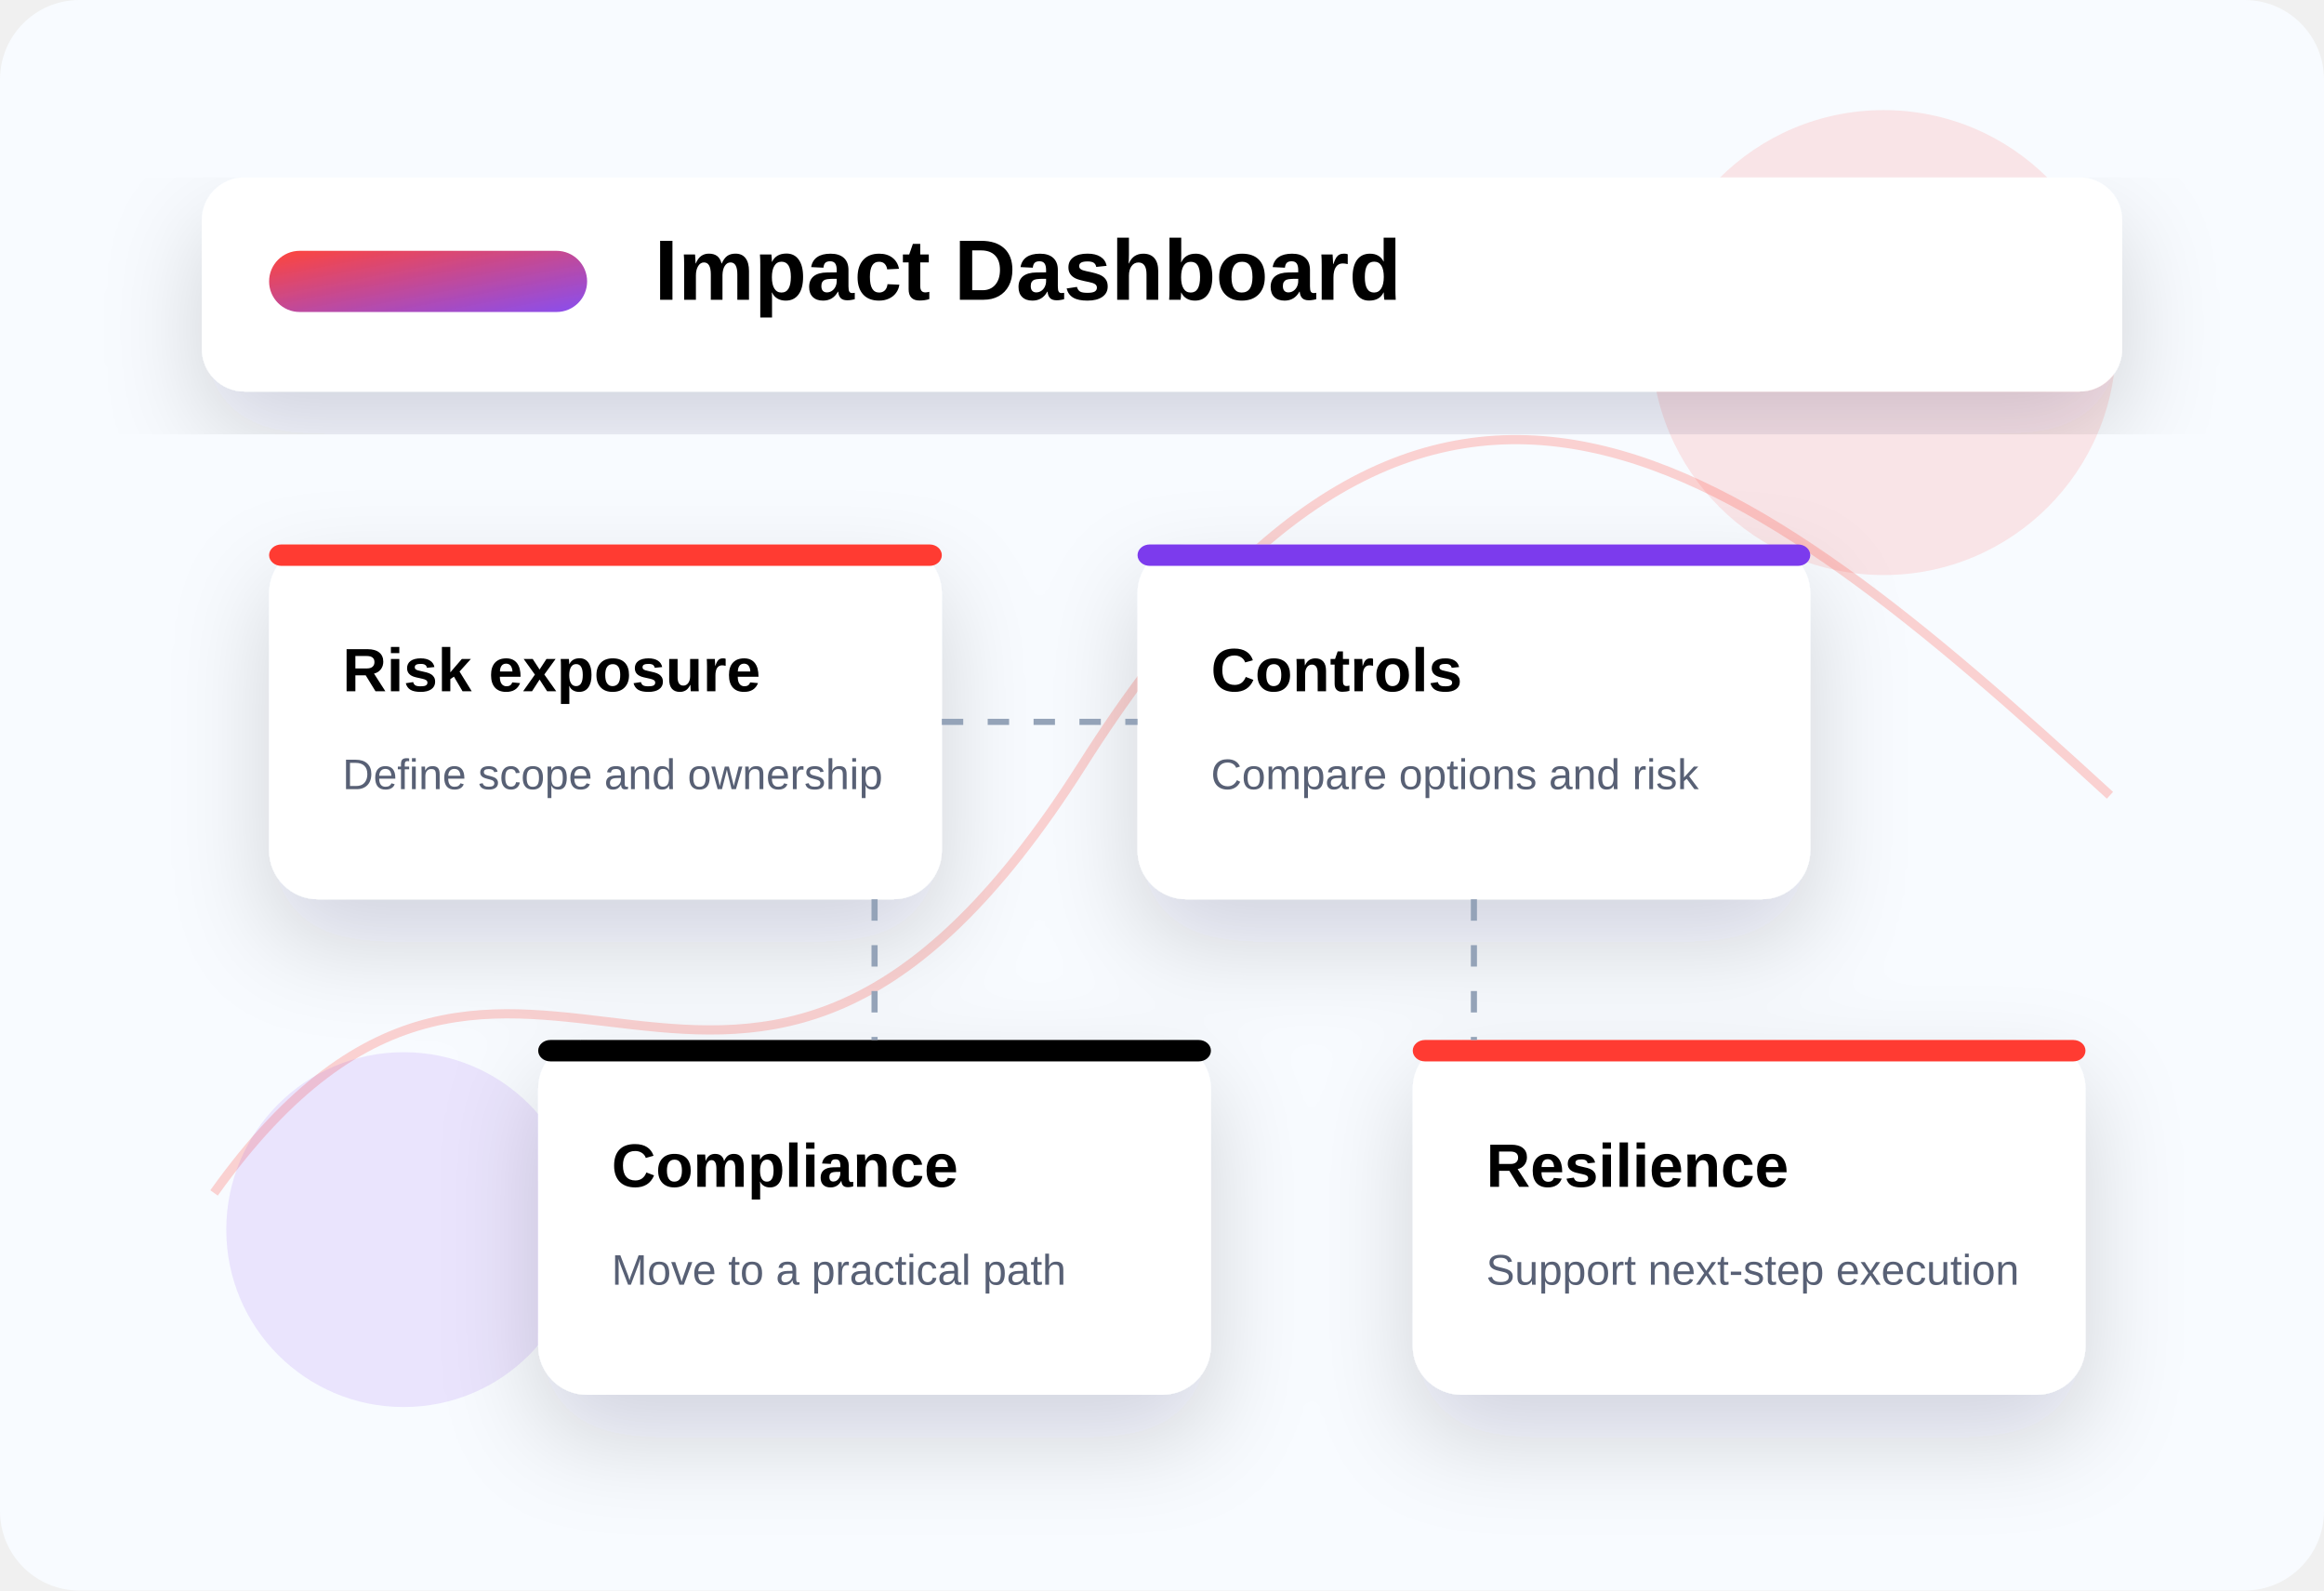
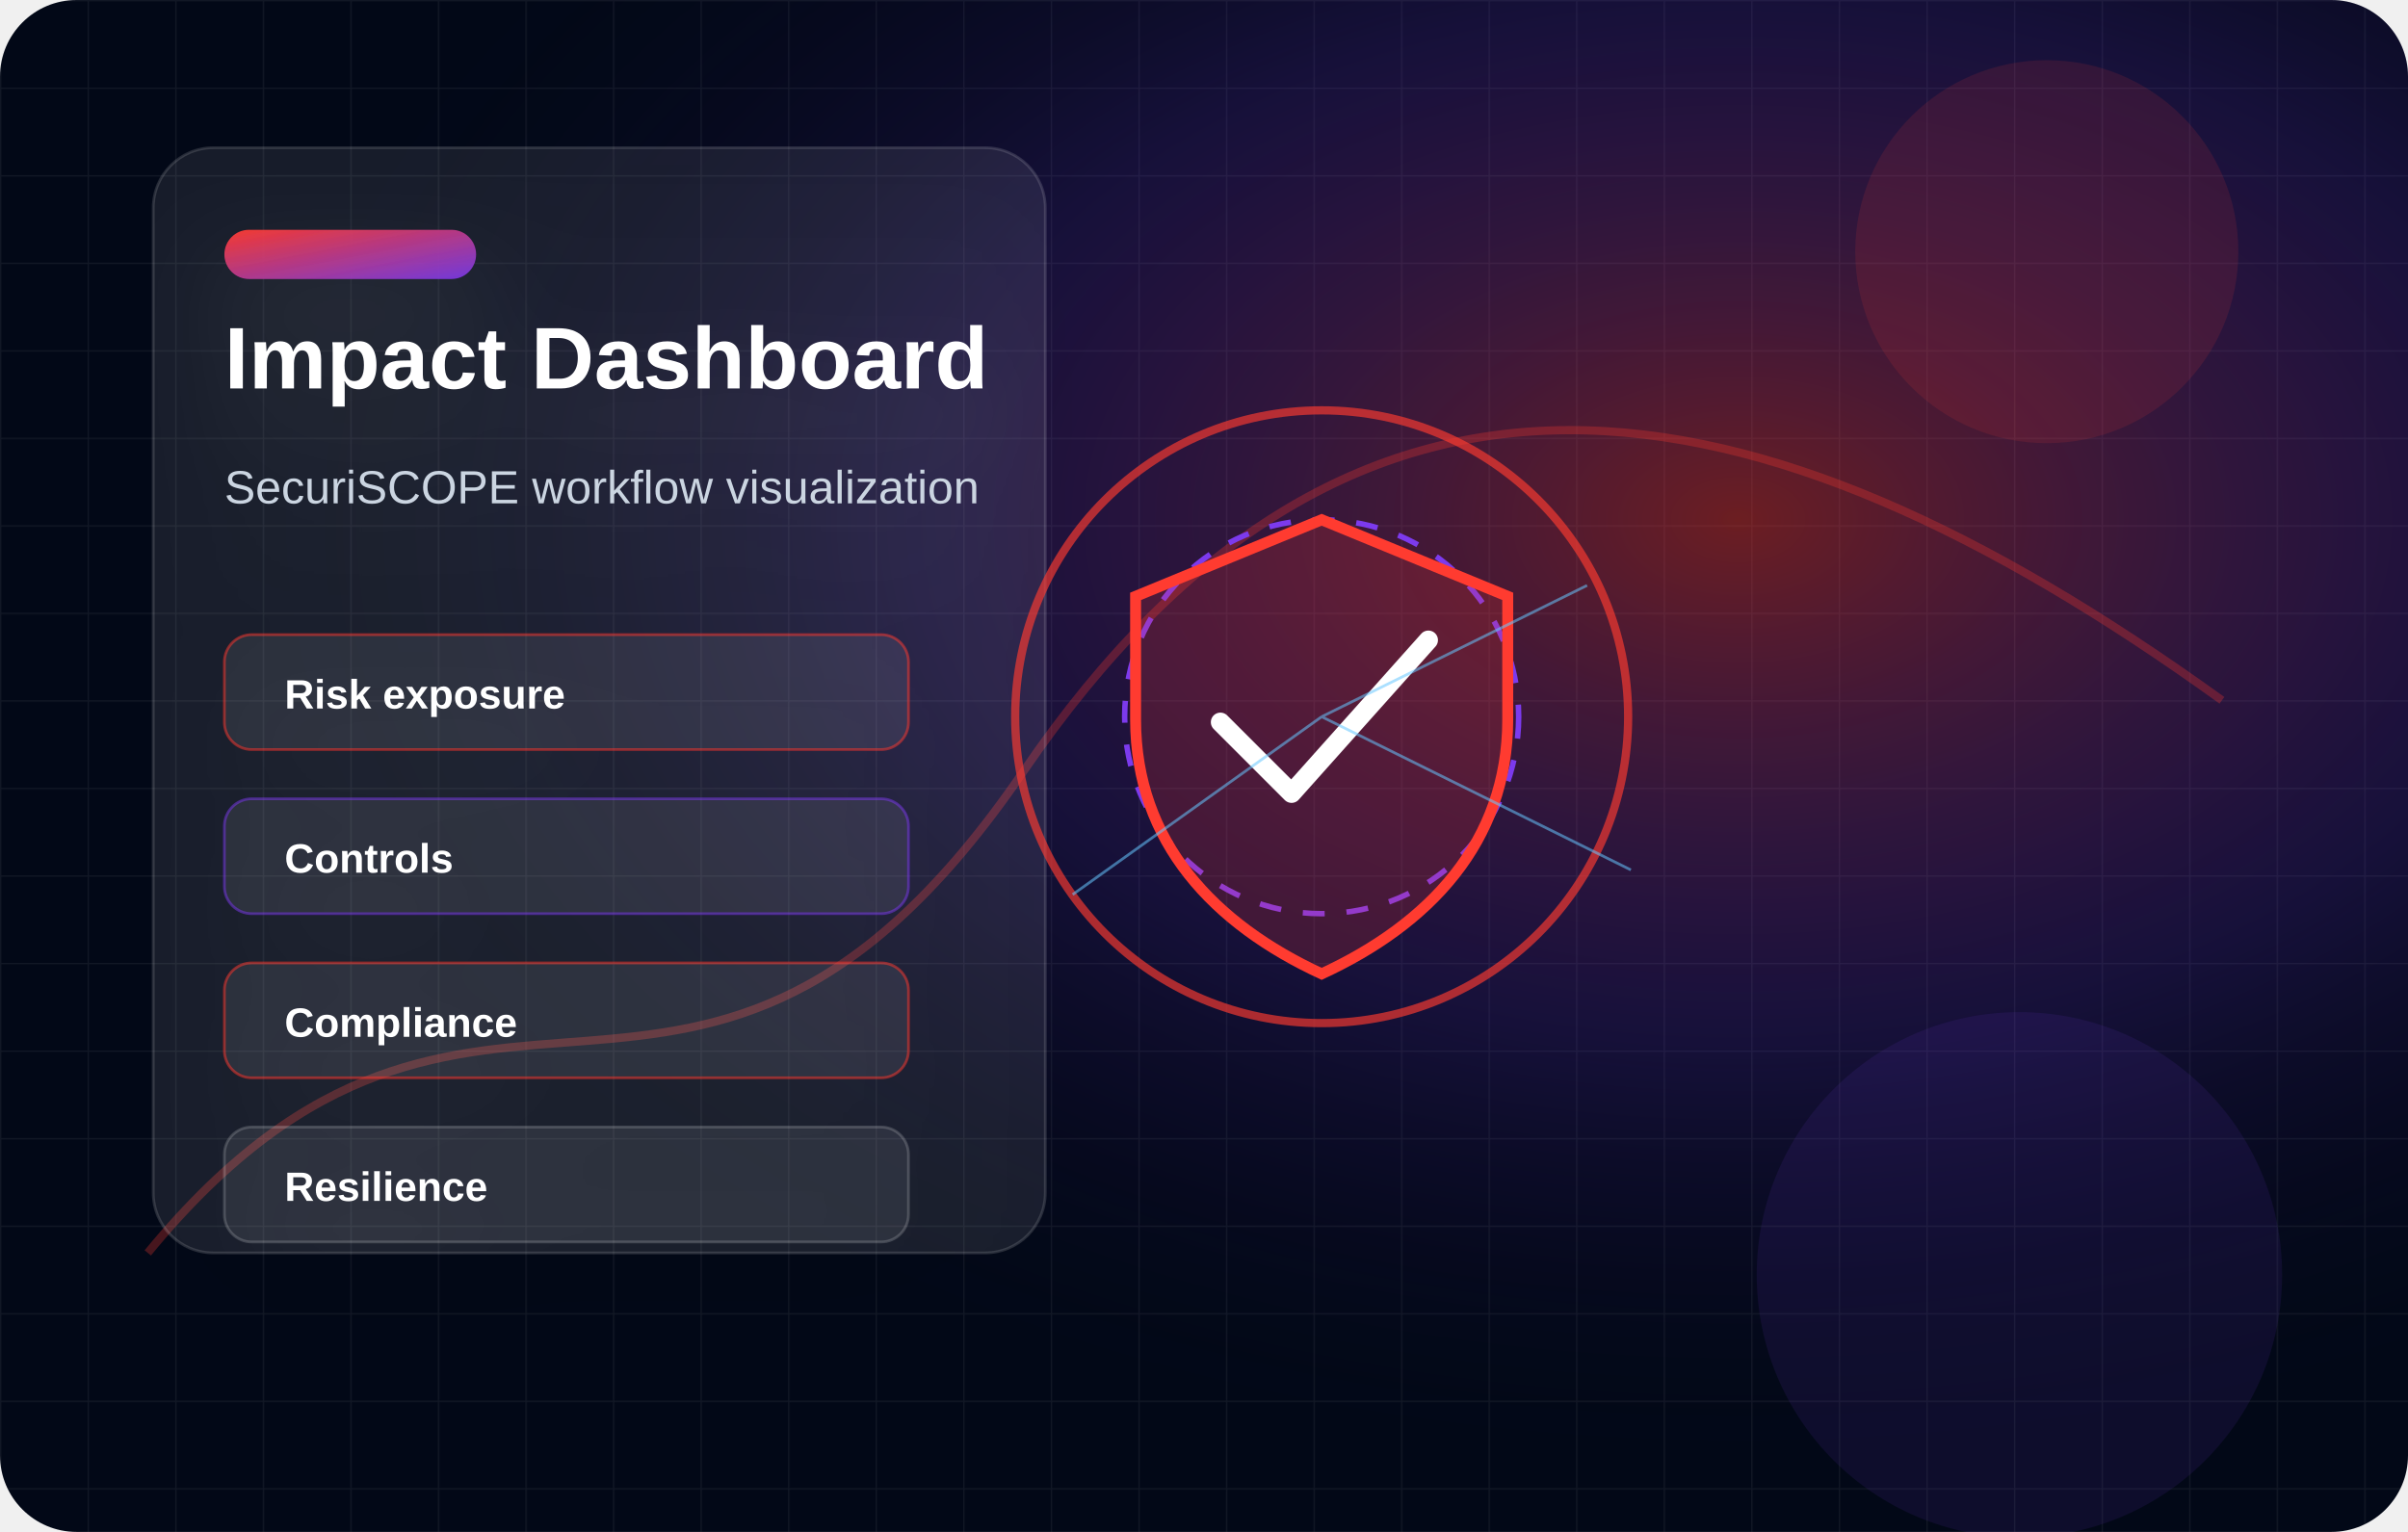
- <svg xmlns="http://www.w3.org/2000/svg" width="760" height="520" viewBox="0 0 760 520" role="img" aria-labelledby="title desc">
+ <svg xmlns="http://www.w3.org/2000/svg" width="880" height="560" viewBox="0 0 880 560" role="img" aria-labelledby="title desc">
  <defs>
    <linearGradient id="g" x1="0" y1="0" x2="1" y2="1">
      <stop offset="0" stop-color="#FF3B30" stop-opacity=".95" />
      <stop offset="1" stop-color="#7C3AED" stop-opacity=".9" />
    </linearGradient>
+     <radialGradient id="r" cx=".72" cy=".34" r=".62">
+       <stop offset="0" stop-color="#FF3B30" stop-opacity=".42" />
+       <stop offset=".55" stop-color="#7C3AED" stop-opacity=".16" />
+       <stop offset="1" stop-color="#020817" stop-opacity="0" />
+     </radialGradient>
+     <pattern id="grid" width="32" height="32" patternUnits="userSpaceOnUse">
+       <path d="M32 0H0V32" fill="none" stroke="#ffffff" stroke-opacity=".06" />
+     </pattern>
    <filter id="s" x="-20%" y="-20%" width="140%" height="140%">
-       <feDropShadow dx="0" dy="14" stdDeviation="16" flood-color="#0f172a" flood-opacity=".16" />
+       <feDropShadow dx="0" dy="18" stdDeviation="18" flood-color="#000000" flood-opacity=".28" />
    </filter>
  </defs>
-   <rect width="760" height="520" rx="26" fill="#f8fbff" />
-   <path d="M70 390 C170 250 240 430 354 250 S570 150 690 260" fill="none" stroke="#FF3B30" stroke-width="3" stroke-opacity=".22" />
-   <circle cx="616" cy="112" r="76" fill="#FF3B30" opacity=".12" />
-   <circle cx="132" cy="402" r="58" fill="#7C3AED" opacity=".12" />
-   <rect x="66" y="58" width="628" height="70" rx="14" fill="#fff" filter="url(#s)" />
-   <rect x="88" y="82" width="104" height="20" rx="10" fill="url(#g)" />
-   <text x="214" y="98" font-family="Segoe UI, Arial" font-size="28" font-weight="800" fill="#000">Impact Dashboard</text>
+   <rect width="880" height="560" rx="28" fill="#020817" />
+   <rect width="880" height="560" rx="28" fill="url(#grid)" />
+   <rect width="880" height="560" rx="28" fill="url(#r)" />
+   <path d="M54 458 C174 312 255 456 374 282 S640 132 812 256" fill="none" stroke="#FF3B30" stroke-width="3" stroke-opacity=".28" />
  <g filter="url(#s)">
-     <rect x="88" y="178" width="220" height="116" rx="16" fill="#fff" />
-     <rect x="88" y="178" width="220" height="7" rx="4" fill="#FF3B30" />
-     <text x="112" y="226" font-family="Segoe UI, Arial" font-size="20" font-weight="800" fill="#000">Risk exposure</text>
-     <text x="112" y="258" font-family="Segoe UI, Arial" font-size="14" fill="#586174">Define scope and ownership</text>
-     <rect x="372" y="178" width="220" height="116" rx="16" fill="#fff" />
-     <rect x="372" y="178" width="220" height="7" rx="4" fill="#7C3AED" />
-     <text x="396" y="226" font-family="Segoe UI, Arial" font-size="20" font-weight="800" fill="#000">Controls</text>
-     <text x="396" y="258" font-family="Segoe UI, Arial" font-size="14" fill="#586174">Compare options and risk</text>
-     <rect x="176" y="340" width="220" height="116" rx="16" fill="#fff" />
-     <rect x="176" y="340" width="220" height="7" rx="4" fill="#000" />
-     <text x="200" y="388" font-family="Segoe UI, Arial" font-size="20" font-weight="800" fill="#000">Compliance</text>
-     <text x="200" y="420" font-family="Segoe UI, Arial" font-size="14" fill="#586174">Move to a practical path</text>
-     <rect x="462" y="340" width="220" height="116" rx="16" fill="#fff" />
-     <rect x="462" y="340" width="220" height="7" rx="4" fill="#ff3b30" />
-     <text x="486" y="388" font-family="Segoe UI, Arial" font-size="20" font-weight="800" fill="#000">Resilience</text>
-     <text x="486" y="420" font-family="Segoe UI, Arial" font-size="14" fill="#586174">Support next-step execution</text>
+     <rect x="56" y="54" width="326" height="404" rx="22" fill="rgba(255,255,255,.08)" stroke="rgba(255,255,255,.14)" />
+     <rect x="82" y="84" width="92" height="18" rx="9" fill="url(#g)" />
+     <text x="82" y="142" font-family="Segoe UI, Arial" font-size="32" font-weight="850" fill="#fff">Impact Dashboard</text>
+     <text x="82" y="184" font-family="Segoe UI, Arial" font-size="17" fill="#cbd5e1">SecuriSCOPE workflow visualization</text>
+     <g font-family="Segoe UI, Arial" font-size="15" font-weight="800" fill="#fff">
+       <rect x="82" y="232" width="250" height="42" rx="10" fill="rgba(255,255,255,.08)" stroke="#FF3B30" stroke-opacity=".5" />
+       <text x="104" y="259">Risk exposure</text>
+       <rect x="82" y="292" width="250" height="42" rx="10" fill="rgba(255,255,255,.08)" stroke="#7C3AED" stroke-opacity=".5" />
+       <text x="104" y="319">Controls</text>
+       <rect x="82" y="352" width="250" height="42" rx="10" fill="rgba(255,255,255,.08)" stroke="#ff3b30" stroke-opacity=".5" />
+       <text x="104" y="379">Compliance</text>
+       <rect x="82" y="412" width="250" height="42" rx="10" fill="rgba(255,255,255,.08)" stroke="#ffffff" stroke-opacity=".18" />
+       <text x="104" y="439">Resilience</text>
+     </g>
  </g>
-   <path d="M308 236 H372 M482 294 V340 M286 294 V340" stroke="#94a3b8" stroke-width="2" stroke-dasharray="7 8" />
+   <g class="motif security" transform="translate(348 142)">
+     <circle cx="135" cy="120" r="112" fill="none" stroke="#FF3B30" stroke-width="3" stroke-opacity=".65" />
+     <circle cx="135" cy="120" r="72" fill="none" stroke="#7C3AED" stroke-width="2" stroke-dasharray="8 8" />
+     <path d="M135 48 L203 76 V121 C203 166 174 196 135 214 C96 196 67 166 67 121 V76 Z" fill="rgba(255,59,48,.18)" stroke="#FF3B30" stroke-width="4" />
+     <path d="M98 122 L124 148 L174 92" fill="none" stroke="#fff" stroke-width="7" stroke-linecap="round" stroke-linejoin="round" />
+     <path d="M135 120 L232 72 M135 120 L44 185 M135 120 L248 176" stroke="#66c7ff" stroke-opacity=".55" />
+   </g>
+   <circle cx="748" cy="92" r="70" fill="#FF3B30" opacity=".12" />
+   <circle cx="738" cy="466" r="96" fill="#7C3AED" opacity=".1" />
</svg>
